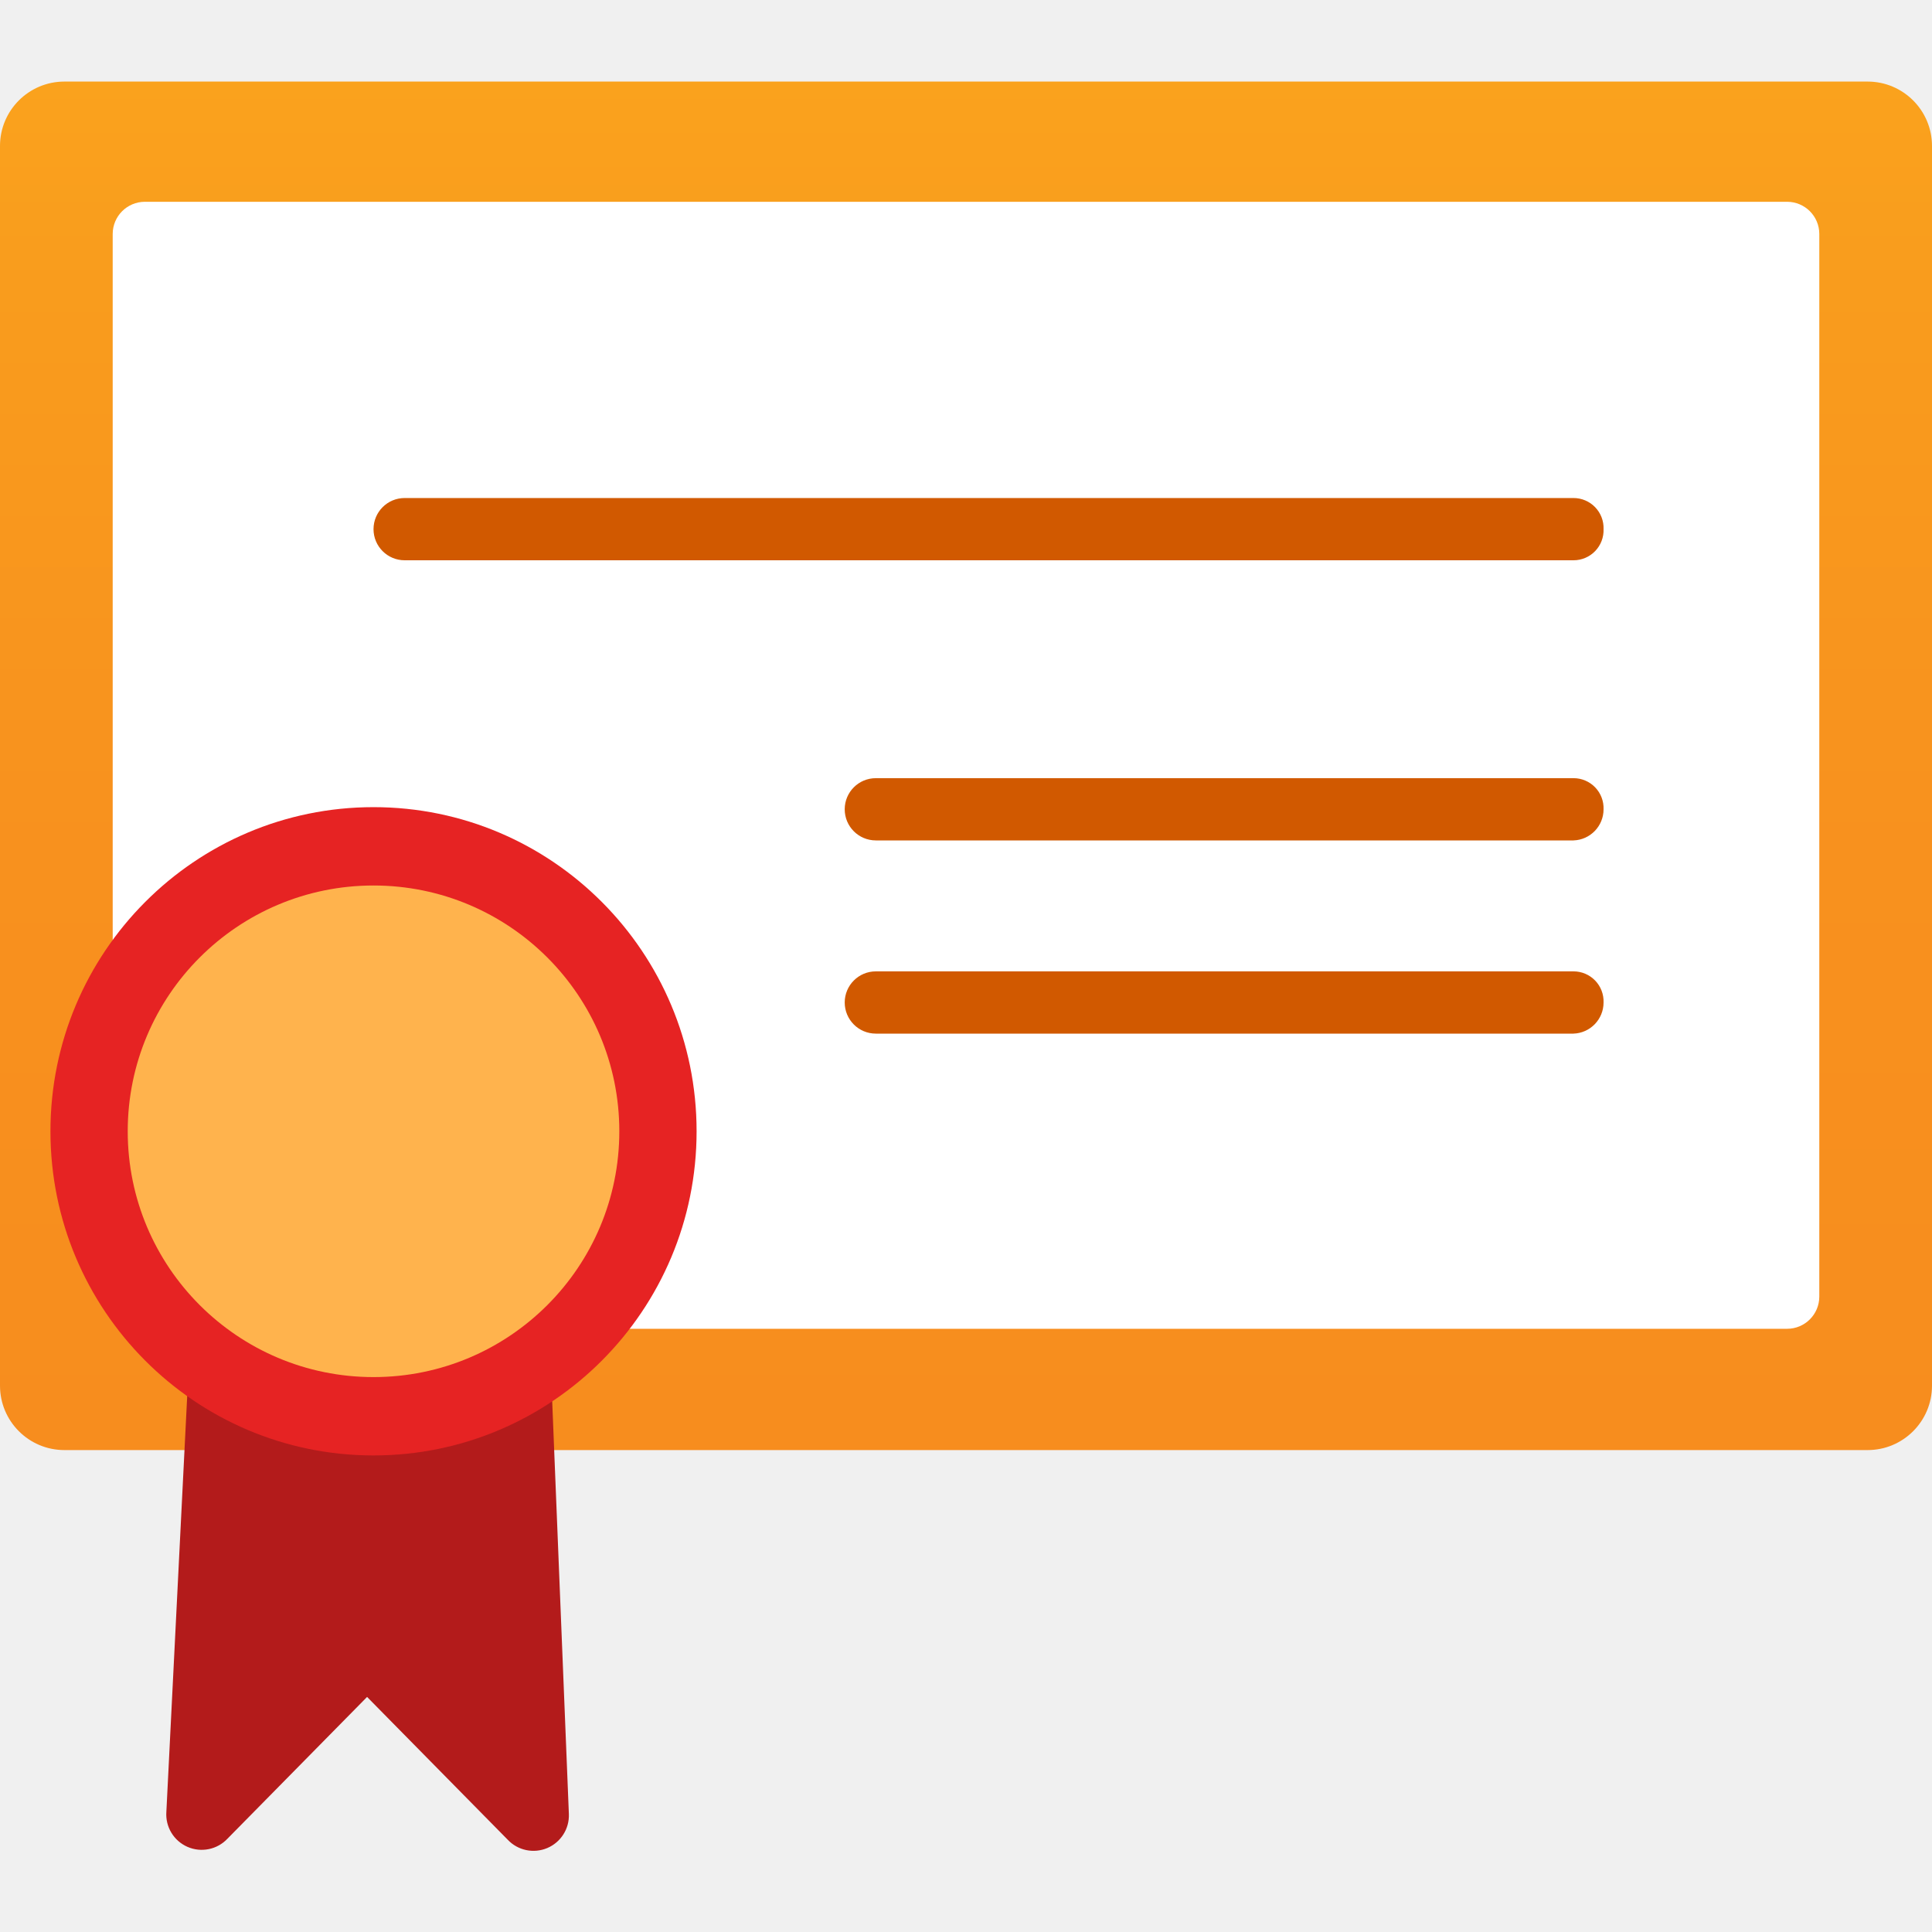
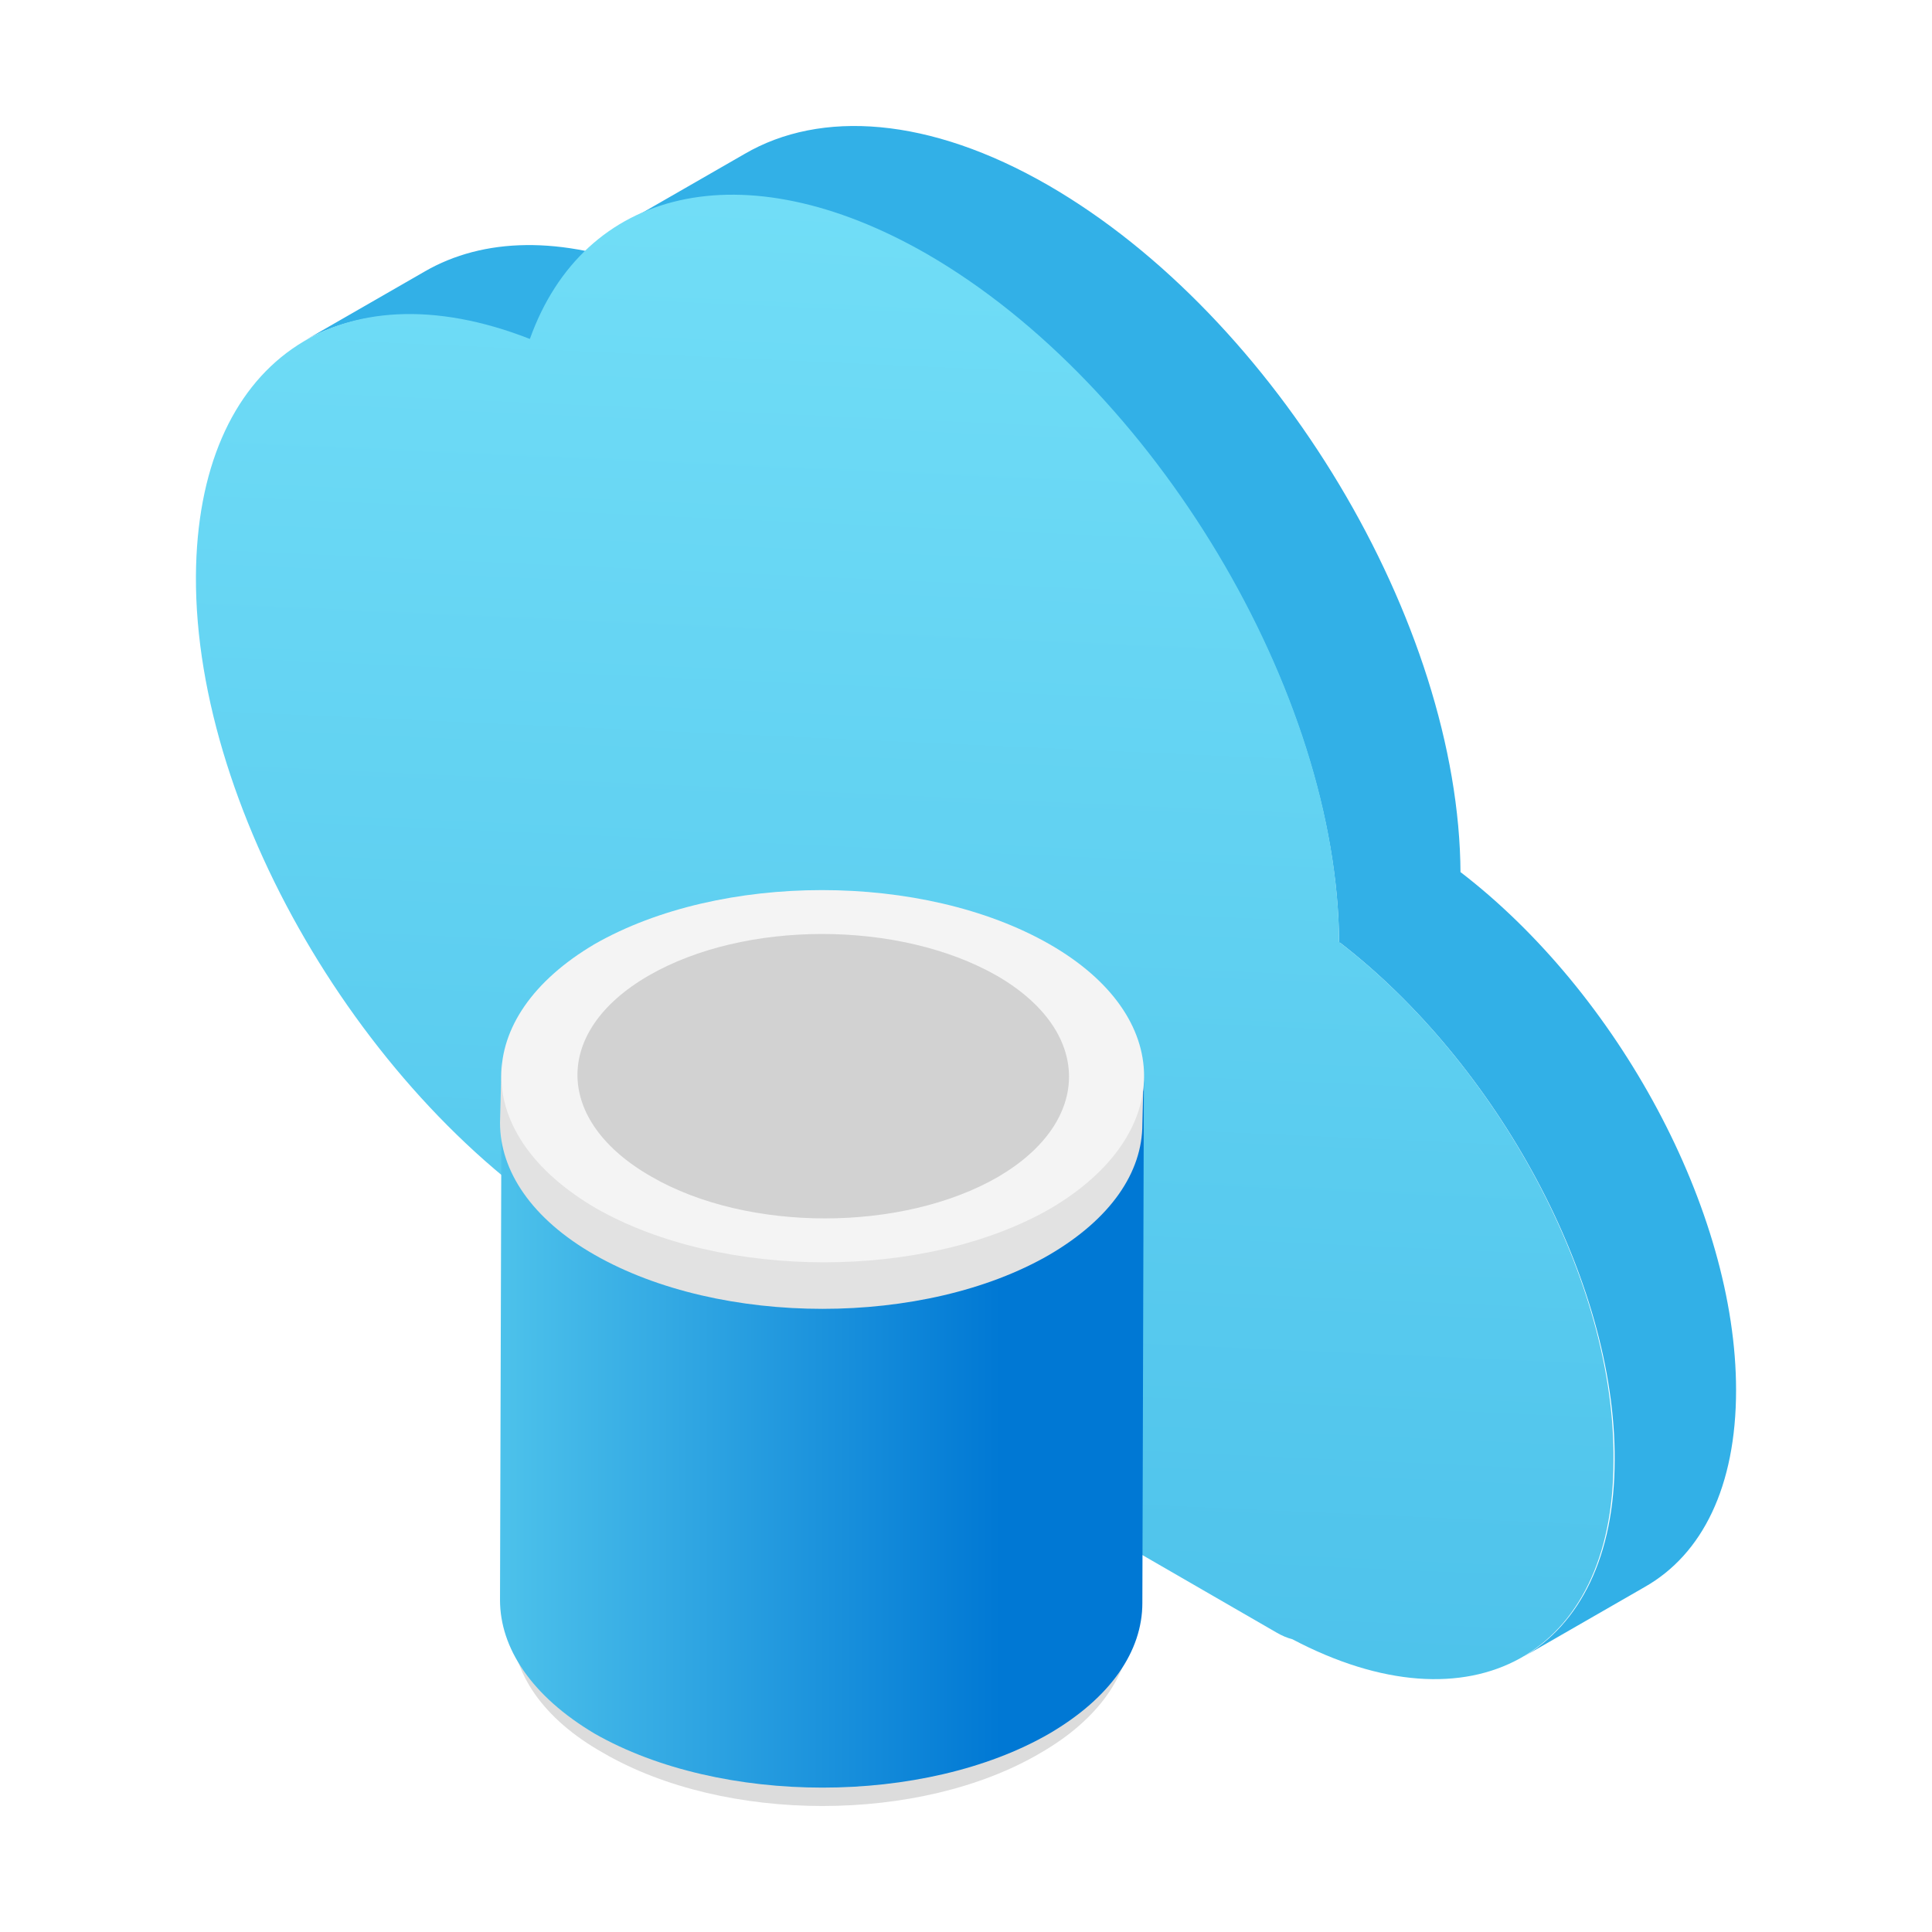
- <svg xmlns="http://www.w3.org/2000/svg" id="f6a79126-a7ef-4190-b01b-e34b5ccb7977" width="18" height="18" viewBox="0 0 18 18">
+ <svg xmlns="http://www.w3.org/2000/svg" width="46" height="46" viewBox="0 0 46 46" fill="none">
+   <rect width="46" height="46" fill="white" />
+   <path d="M7.223 8.126L10.114 6.463C11.504 5.659 13.367 5.603 15.48 6.435L12.588 8.098C10.476 7.266 8.613 7.322 7.223 8.126Z" fill="#32B0E7" />
+   <path d="M39.166 37.782L36.275 39.445C37.61 38.669 38.444 37.062 38.444 34.761C38.471 30.493 35.636 25.31 31.883 22.427L34.774 20.764C38.527 23.647 41.335 28.83 41.335 33.098C41.335 35.399 40.529 37.006 39.166 37.782Z" fill="#32B0E7" />
+   <path d="M14.84 5.326L17.732 3.663C19.539 2.61 22.124 2.776 24.96 4.412C30.381 7.544 34.746 14.833 34.774 20.792L31.883 22.455C31.855 16.524 27.49 9.207 22.069 6.075C19.233 4.439 16.648 4.273 14.84 5.326Z" fill="#32B0E7" />
+   <path d="M31.883 22.427C31.855 16.496 27.49 9.179 22.069 6.047C17.676 3.525 13.895 4.495 12.616 8.07C8.085 6.296 4.693 8.597 4.665 13.724C4.637 19.434 8.891 26.502 14.145 29.523C14.423 29.689 14.701 29.828 14.979 29.966L30.381 38.863C30.52 38.946 30.659 39.002 30.77 39.029C35.024 41.274 38.416 39.417 38.416 34.789C38.471 30.493 35.636 25.31 31.883 22.427Z" fill="url(#paint0_linear)" />
+   <path d="M26.949 37.381L26.913 38.739C26.913 39.811 26.199 40.918 24.769 41.74C21.91 43.42 17.265 43.42 14.37 41.74C12.905 40.918 12.191 39.811 12.191 38.703L12.226 37.345C12.226 38.453 12.941 39.525 14.406 40.382C17.301 42.062 21.946 42.062 24.805 40.382C26.234 39.56 26.949 38.453 26.949 37.381Z" fill="#DCDCDC" />
+   <path d="M27.235 25.66L27.199 38.167C27.199 39.31 26.449 40.418 24.984 41.276C22.018 42.991 17.158 42.991 14.156 41.276C12.655 40.382 11.905 39.239 11.905 38.095L11.941 25.588C11.941 26.732 12.691 27.875 14.192 28.733C17.194 30.448 22.053 30.448 25.019 28.733C26.52 27.911 27.235 26.767 27.235 25.66Z" fill="url(#paint1_linear)" />
+   <path d="M27.235 25.338L27.199 26.767C27.199 27.911 26.449 29.019 24.984 29.876C22.018 31.592 17.158 31.592 14.156 29.876C12.655 29.019 11.905 27.875 11.905 26.732L11.941 25.302C11.941 26.446 12.691 27.589 14.192 28.447C17.194 30.162 22.053 30.162 25.019 28.447C26.52 27.589 27.235 26.482 27.235 25.338Z" fill="#E2E2E2" />
+   <path d="M24.984 22.479C27.986 24.195 27.986 27.018 25.02 28.769C22.054 30.484 17.194 30.484 14.192 28.769C11.191 27.018 11.191 24.23 14.157 22.479C17.158 20.764 21.983 20.764 24.984 22.479Z" fill="#F4F4F4" />
+   <path d="M23.733 23.23C26.02 24.552 26.02 26.696 23.769 28.018C21.482 29.34 17.801 29.34 15.514 28.018C13.191 26.696 13.155 24.552 15.442 23.23C17.73 21.907 21.41 21.907 23.733 23.23Z" fill="#D2D2D2" />
  <defs>
-     <linearGradient id="efc95f57-28bf-41de-a09e-d4f8c25449a4" x1="9" y1="13.51" x2="9" y2="0.76" gradientUnits="userSpaceOnUse">
-       <stop offset="0" stop-color="#f78d1e" />
-       <stop offset="0.44" stop-color="#f8911e" />
-       <stop offset="0.85" stop-color="#f99c1d" />
-       <stop offset="1" stop-color="#faa21d" />
+     <linearGradient id="paint0_linear" x1="22.314" y1="-13.652" x2="19.929" y2="39.98" gradientUnits="userSpaceOnUse">
+       <stop stop-color="#84ECFD" />
+       <stop offset="1" stop-color="#4DC2EB" />
+     </linearGradient>
+     <linearGradient id="paint1_linear" x1="11.905" y1="34.08" x2="30.336" y2="34.075" gradientUnits="userSpaceOnUse">
+       <stop stop-color="#4DC2EB" />
+       <stop offset="0.648" stop-color="#0078D4" />
    </linearGradient>
  </defs>
-   <rect y="0.76" width="18" height="12.75" rx="0.6" fill="url(#efc95f57-28bf-41de-a09e-d4f8c25449a4)" />
-   <rect x="1.05" y="1.88" width="15.9" height="10.5" rx="0.3" fill="#fff" />
-   <path id="bcc3d4fb-2f67-48ef-b6e7-f3c11ba0061b" d="M14.94,9.34a.29.29,0,0,1-.28.29H8.16a.29.29,0,0,1,0-.58h6.5a.28.28,0,0,1,.28.29" fill="#d15900" />
-   <path id="e696babd-447d-4e2b-bc61-f978fd3ed1bc" d="M14.94,7.54a.29.29,0,0,1-.28.29H8.16a.29.29,0,0,1,0-.58h6.5a.28.28,0,0,1,.28.29" fill="#d15900" />
-   <path id="b5d2bd6a-dd0a-43be-bfa5-16266f75812c" d="M14.94,4.93a.28.28,0,0,1-.28.29H3.77a.29.29,0,1,1,0-.58H14.66a.28.28,0,0,1,.28.29" fill="#d15900" />
-   <path id="aad840c2-43d5-415e-a865-328ca9d53f36" d="M5.13,12.69a2.52,2.52,0,0,1-3.37,0l-.21,4.19a.33.33,0,0,0,.57.25l1.3-1.32,1.31,1.33a.33.33,0,0,0,.57-.24Z" fill="#b31b1b" />
-   <ellipse id="beae3214-3e24-4a7c-af86-a4353a2d1797" cx="3.48" cy="10.54" rx="3.01" ry="3.02" fill="#e62323" />
-   <ellipse id="f1e213df-20de-4eb9-9bf3-0c6690c16a0a" cx="3.48" cy="10.54" rx="2.29" ry="2.29" fill="#ffb34d" />
</svg>
